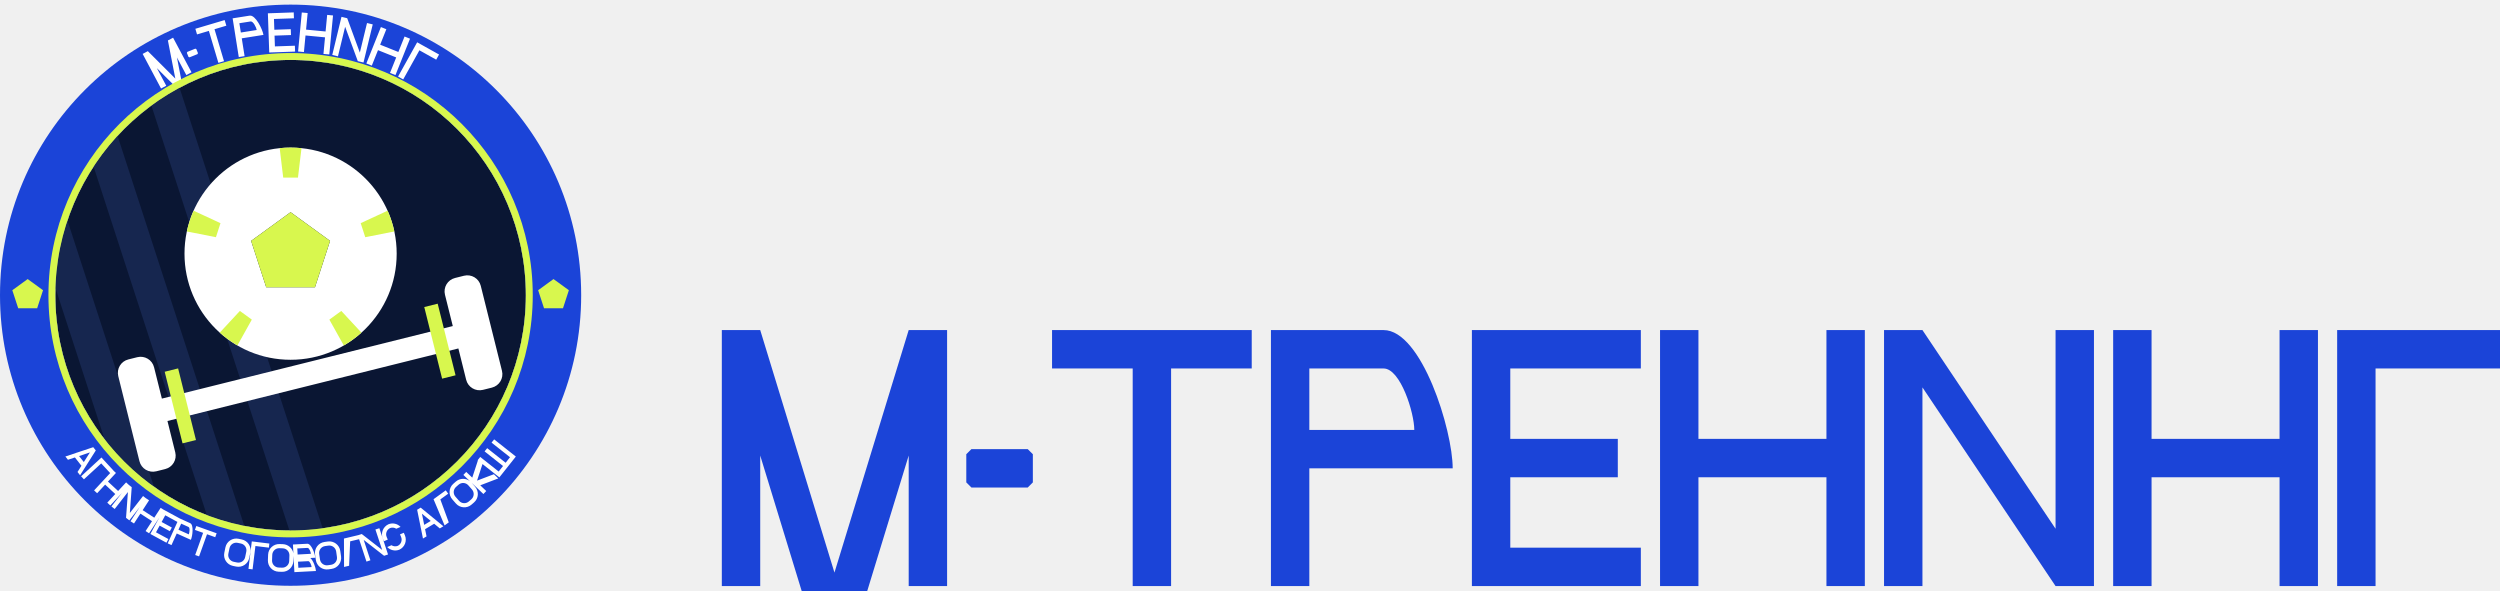
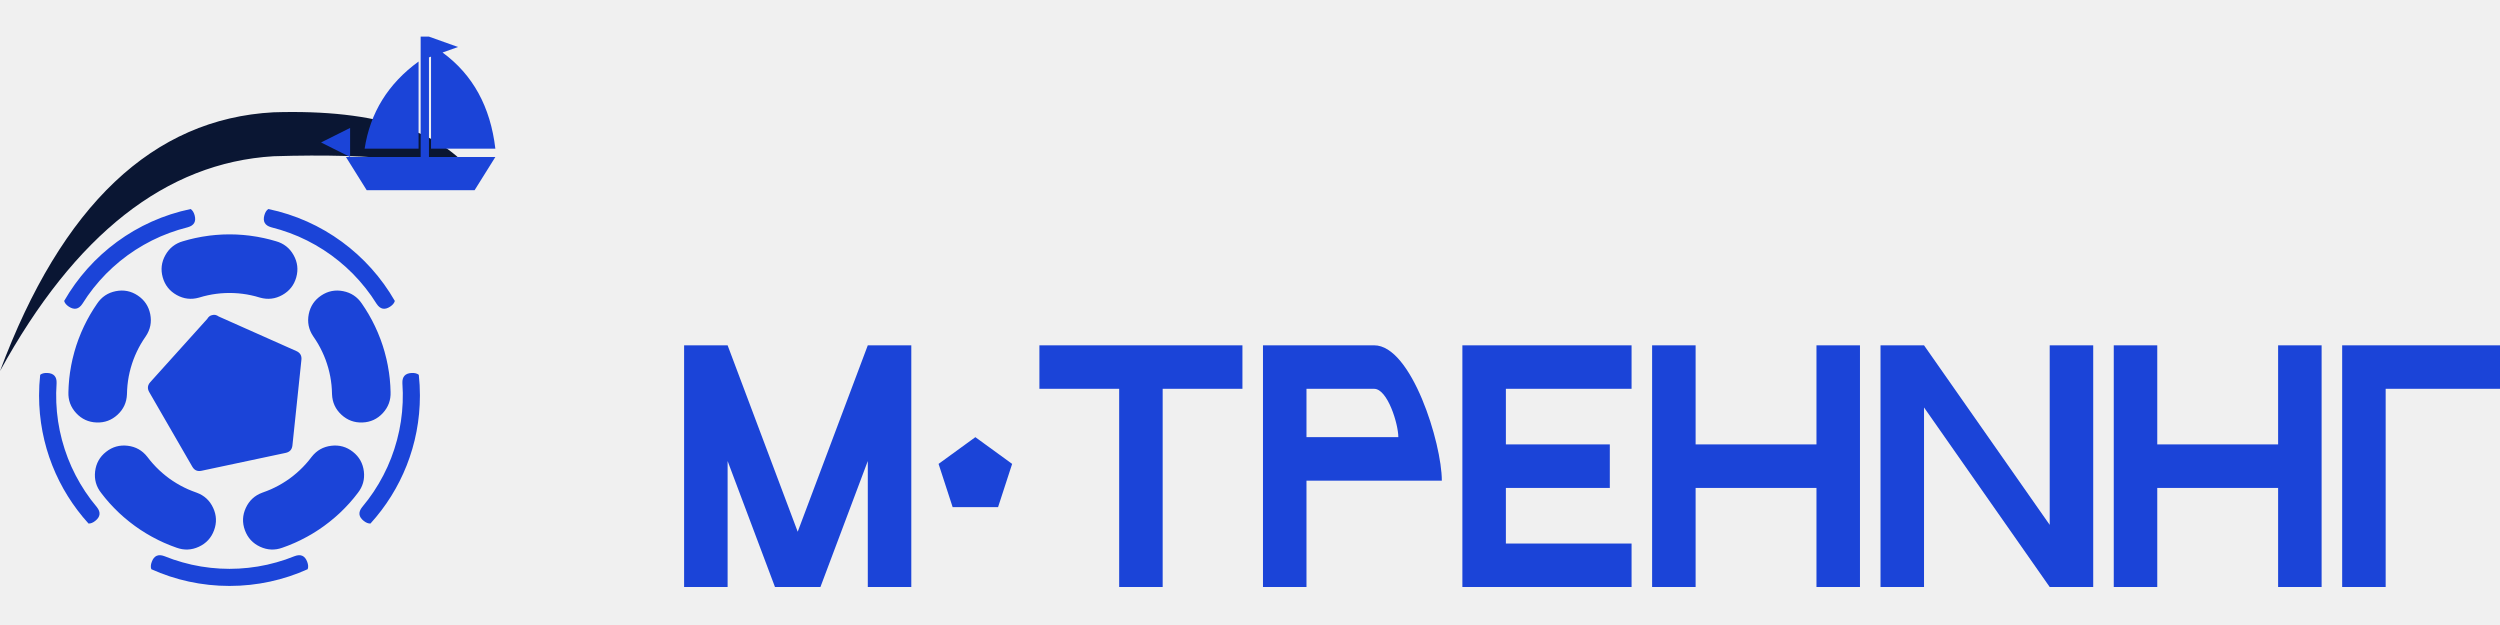
- <svg xmlns="http://www.w3.org/2000/svg" viewBox="0 0 1084 256" role="img" aria-labelledby="t">
-   <g transform="translate(-2 0)">
-     <path fill="#1B44D8" d="M128 2C197.59 2 254 58.41 254 128C254 197.59 197.59 254 128 254C58.41 254 2 197.59 2 128C2 58.41 58.41 2 128 2ZM128 26C71.67 26 26 71.67 26 128C26 184.33 71.67 230 128 230C184.33 230 230 184.33 230 128C230 71.67 184.33 26 128 26Z" />
-     <path fill="#FFFFFF" d="M72.93 220.99 79.89 224.77 79.89 224.78 84.47 226.85C86.1 227.58 85.49 232.45 84.76 234.08L78.63 231.32L76.36 236.35L74.72 235.61L78.93 226.3L73.65 223.43L72.08 226.33L76.51 228.74L75.65 230.32L71.22 227.91L69.64 230.81L75.02 233.73L74.16 235.32L67.2 231.53L71.07 224.42L66.64 231.24L65.13 230.26L67.91 225.98L62.88 222.71L60.1 226.99L58.59 226.01L62.61 219.82L58.07 225.64L56.65 224.53L57.46 213.35L51.73 220.7L50.31 219.59L54.85 213.77L49.83 219.17L48.51 217.95L51.98 214.21L47.59 210.13L44.12 213.86L42.8 212.64L49.77 205.13L45.89 200.93L38.39 207.84L37.17 206.52L45.99 198.38L51.2 204.03L51.18 204.05L52.28 205.07L48.81 208.81L53.21 212.89L56.68 209.16L57.9 210.29L59.11 211.23L58.3 222.42L64.03 215.07L65.24 216.02L66.64 216.92L63.86 221.2L68.89 224.47L71.67 220.19L72.92 221.01ZM209.11 199.54 209.35 199.23 209.38 199.16 209.4 199.18 210.23 198.13 218.22 204.46 220.12 202.06 212.12 195.73 213.24 194.32 221.24 200.65 223.14 198.25 215.14 191.92 216.26 190.51 225.67 197.96 218.52 206.99 211.21 201.21 208.85 208.4 216.15 205.62 218.06 207.44 210.24 210.43 212.84 212.91 211.6 214.21 206.51 209.35 208.01 211.07C209.75 213.06 209.55 216.1 207.56 217.84L206.47 218.79C204.48 220.54 201.44 220.33 199.7 218.34L198.12 216.53C196.37 214.54 196.57 211.5 198.57 209.76L199.65 208.81C201.4 207.29 203.93 207.25 205.71 208.59L202.92 205.93L204.16 204.63L206.77 207.11L209.22 199.63ZM129.02 236.1 135.25 235.77C136.97 235.68 138.61 240.11 138.7 241.83L136.56 241.95C137.87 243.09 138.93 246.21 139 247.59L129.65 248.08L129.28 241.05L129.2 243.33C129.1 245.98 126.87 248.04 124.22 247.94L122.78 247.89C120.13 247.79 118.07 245.56 118.16 242.91L118.25 240.51C118.35 237.86 120.58 235.8 123.23 235.9L124.67 235.95C126.98 236.04 128.85 237.75 129.22 239.95ZM63.85 23.37 66.1 22.18 78.02 34.08 74.8 17.54 77.05 16.35 85.04 31.35 82.79 32.55 78.72 24.9 80.96 36.42 78.31 37.82 70.01 29.53 74.09 37.18 71.83 38.38ZM150.07 7.3 152.55 7.9 158.03 22.81 161.14 9.98 163.62 10.58 159.61 27.11 157.14 26.51 151.65 11.6 148.54 24.43 146.07 23.82ZM102.87 7.95 110.26 6.78C112.76 6.39 115.83 12.63 116.23 15.13L106.83 16.62L108.05 24.34L105.53 24.74ZM142.68 235 144.1 234.8C146.73 234.42 149.16 236.24 149.54 238.86L149.88 241.24C150.26 243.86 148.44 246.29 145.81 246.67L144.39 246.88C141.77 247.26 139.33 245.43 138.95 242.81L138.61 240.44C138.23 237.81 140.05 235.38 142.68 235ZM105.42 233.61 106.83 233.91C109.42 234.44 111.09 236.98 110.55 239.58L110.07 241.93C109.53 244.53 106.99 246.19 104.39 245.66L102.98 245.37C100.39 244.83 98.72 242.29 99.26 239.69L99.74 237.34C100.28 234.75 102.82 233.08 105.42 233.61ZM167.16 11.73 169.52 12.67 166.84 19.38 174.73 22.54 177.42 15.83 179.78 16.78 173.47 32.56 171.11 31.61 173.79 24.91 165.9 21.75 163.21 28.46 160.85 27.51ZM132.86 5.41 135.4 5.65 134.71 12.84 143.17 13.65 143.86 6.46 146.4 6.7 144.78 23.62 142.25 23.38 142.93 16.19 134.47 15.38 133.78 22.57 131.25 22.33ZM118.15 5.77 129.36 5.38 129.45 7.93 120.79 8.23 120.95 12.9 128.08 12.65 128.17 15.2 121.04 15.45 121.2 20.12 129.86 19.82 129.95 22.37 118.74 22.76ZM151.18 245.83 151.14 233.51 157.44 232.01 158.86 231.55 167.7 238.44 164.78 229.59 166.49 229.03 170.25 240.42 168.54 240.99 159.7 234.1 162.61 242.94 160.9 243.51 157.7 233.8 153.83 234.72 153.37 245.31ZM86.71 12.48 99.41 8.7 100.14 11.14 95.01 12.67 99.13 26.52 96.69 27.25 92.57 13.4 87.43 14.92ZM182.88 18.34 192.38 23.64 191.14 25.87 183.86 21.81 176.83 34.44 174.6 33.19ZM185.4 233.51 184.42 228.67 184.34 228.54 184.39 228.51 182.87 221.03 184.41 220.1 190.31 224.95 190.36 224.93 190.44 225.05 194.25 228.19 192.7 229.12 190.25 227.09 186.31 229.46 186.95 232.58ZM30.35 197.94 35.03 196.37 35.15 196.28 35.18 196.32 42.43 193.9 43.54 195.31 39.45 201.76 39.48 201.81 39.36 201.9 36.72 206.07 35.61 204.65 37.31 201.96 34.48 198.35 31.46 199.36ZM105.05 235.38C103.43 235.04 101.84 236.08 101.51 237.71L101.02 240.06C100.68 241.68 101.73 243.27 103.35 243.6L104.76 243.89C106.38 244.23 107.97 243.19 108.3 241.56L108.79 239.21C109.13 237.59 108.08 236 106.46 235.67ZM142.94 236.78C141.3 237.02 140.16 238.54 140.39 240.18L140.74 242.55C140.97 244.19 142.49 245.33 144.13 245.1L145.56 244.89C147.2 244.65 148.34 243.13 148.1 241.49L147.76 239.12C147.52 237.48 146 236.34 144.36 236.58ZM123.16 237.7C121.51 237.63 120.12 238.93 120.05 240.58L119.96 242.98C119.9 244.64 121.19 246.03 122.85 246.09L124.29 246.14C125.94 246.21 127.34 244.91 127.4 243.26L127.49 240.86C127.55 239.2 126.26 237.81 124.6 237.75ZM199.76 211.11C198.51 212.2 198.38 214.1 199.47 215.35L201.05 217.15C202.14 218.4 204.04 218.53 205.29 217.43L206.37 216.49C207.62 215.4 207.74 213.5 206.65 212.25L205.07 210.45C203.98 209.2 202.09 209.07 200.84 210.16ZM194.77 227.82 189.98 216.46 195.28 212.61 196.34 214.07 192.93 216.54 196.59 226.5ZM87.12 228.07 95.93 231.23 95.32 232.93 91.76 231.65 88.32 241.25 86.63 240.65 90.07 231.04 86.51 229.77ZM111.18 234.75 118.8 235.68 118.59 237.46 112.75 236.75 111.52 246.88 109.73 246.66ZM105.79 10.07 106.43 14.1 113.31 13.01C113.14 11.9 111.77 9.12 110.66 9.3ZM175.14 238.35C173.28 239.09 171.21 238.58 169.89 237.2L171.74 236.41C172.52 236.91 173.52 237.05 174.44 236.69C175.88 236.01 176.54 234.29 175.91 232.81L175.44 231.7L177.09 231L177.56 232.1C178.59 234.5 177.51 237.27 175.14 238.35C175.18 238.34 175.22 238.32 175.25 238.3L175.04 238.4C175.07 238.38 175.11 238.37 175.14 238.35ZM171.14 228.97C169.69 229.66 169.03 231.38 169.67 232.86L170.14 233.97L168.48 234.67L168.01 233.57C166.99 231.17 168.07 228.4 170.43 227.32C170.39 227.33 170.36 227.35 170.32 227.36L170.54 227.27C170.5 227.28 170.47 227.3 170.43 227.32C172.3 226.57 174.37 227.08 175.68 228.47L173.83 229.26C173.05 228.76 172.06 228.62 171.14 228.97ZM131.22 243.55 131.36 246.19 137.11 245.88C137.07 245.16 136.38 243.28 135.65 243.32ZM130.91 237.8 131.05 240.44 136.8 240.13C136.77 239.4 136.08 237.53 135.35 237.57ZM80.56 227.05 79.37 229.68 83.86 231.7C84.19 230.98 84.46 228.81 83.73 228.49ZM83.03 22.94 83.22 22.5 86.68 21.1 87.13 21.28 87.83 23.02 87.64 23.46 84.18 24.86 83.73 24.68ZM36.29 197.74 38.34 200.35 40.99 196.17ZM185.93 227.59 188.77 225.88 184.95 222.74ZM174.44 236.69C174.4 236.71 174.36 236.73 174.33 236.74L174.55 236.65C174.51 236.66 174.47 236.68 174.44 236.69ZM171.14 228.97C171.17 228.96 171.21 228.94 171.25 228.92L171.03 229.02C171.06 229 171.1 228.99 171.14 228.97Z" />
-     <path fill="#D8F74E" d="M14 121 20.66 125.84 18.11 133.66H9.89L7.34 125.84ZM242 121 248.66 125.84 246.11 133.66H237.89L235.34 125.84Z" />
-     <path fill="#0A1633" d="M128 26C184.33 26 230 71.67 230 128C230 184.33 184.33 230 128 230C71.67 230 26 184.33 26 128C26 71.67 71.67 26 128 26Z" />
-     <path fill="#16264F" d="M127.49 230 67.64 45.77C71.51 42.92 75.59 40.34 79.85 38.06L141.91 229.06C137.36 229.68 132.72 230 128 230C127.83 230 127.66 230 127.49 230ZM42.58 72.23C45.68 67.5 49.16 63.04 52.97 58.9L107.93 228.03C102.34 226.91 96.91 225.34 91.69 223.35L42.58 72.23ZM26.05 124.88C26.35 114.67 28.16 104.84 31.25 95.6L68.76 211.05C60.66 205.26 53.45 198.32 47.35 190.46L26.05 124.88Z" />
-     <path fill="#D8F74E" d="M128 23C185.99 23 233 70.01 233 128C233 185.99 185.99 233 128 233C70.01 233 23 185.99 23 128C23 70.01 70.01 23 128 23ZM128 26C71.67 26 26 71.67 26 128C26 184.33 71.67 230 128 230C184.33 230 230 184.33 230 128C230 71.67 184.33 26 128 26Z" />
-     <path fill="#FFFFFF" d="M72.19 172.83 198.33 141.38 194.94 127.8C194.14 124.58 196.09 121.33 199.31 120.53L203.19 119.56C206.41 118.76 209.66 120.71 210.46 123.93L219.66 160.8C220.46 164.02 218.5 167.27 215.29 168.07L211.41 169.04C208.19 169.84 204.93 167.89 204.13 164.67L200.75 151.09L74.61 182.54L77.99 196.12C78.8 199.34 76.84 202.59 73.62 203.39L69.74 204.36C66.53 205.16 63.27 203.21 62.47 199.99L53.28 163.12C52.48 159.91 54.43 156.65 57.65 155.85L61.53 154.88C64.74 154.08 68 156.03 68.8 159.25Z" />
-     <path fill="#D8F74E" d="M73.41 161.19 79.23 159.74 86.97 190.79 81.15 192.24ZM185.96 133.13 191.78 131.68 199.53 162.73 193.7 164.18Z" />
-     <path fill="#FFFFFF" d="M128 64C153.41 64 174 84.59 174 110C174 135.41 153.41 156 128 156C102.59 156 82 135.41 82 110C82 84.59 102.59 64 128 64ZM128 92 110.88 104.44 117.42 124.56H138.58L145.12 104.44Z" />
-     <path fill="#D8F74E" d="M128 92 145.12 104.44 138.58 124.56H117.42L110.88 104.44ZM160.37 102.85 158.4 96.76 170.07 91.36C171.33 94.22 172.32 97.23 172.99 100.36ZM97.6 96.76 95.63 102.85 83.01 100.36C83.68 97.23 84.67 94.22 85.93 91.36ZM144.81 138.58 149.99 134.82 158.72 144.24C156.38 146.34 153.81 148.21 151.07 149.8ZM106.01 134.82 111.19 138.58 104.93 149.8C102.19 148.21 99.62 146.34 97.28 144.24ZM131.2 77H124.8L123.27 64.24C124.82 64.08 126.4 64 128 64C129.6 64 131.18 64.08 132.73 64.24Z" />
+ <svg xmlns="http://www.w3.org/2000/svg" viewBox="0 0 1024 256" role="img" aria-labelledby="t">
+   <g transform="translate(-14 10)">
+     <path fill="#1B44D8" d="M101 119.05Q102.26 118.68 103.59 119.64L135.4 133.8Q137.73 134.84 137.46 137.37L133.78 172.44Q133.51 174.97 131.02 175.5L96.53 182.83Q94.04 183.36 92.77 181.16L75.13 150.61Q73.86 148.41 75.56 146.52L98.87 120.64Q99.69 119.23 101 119.05ZM162.21 114.35 163.48 116.26Q163.62 116.47 163.75 116.68L164.95 118.64Q165.08 118.86 165.2 119.08L166.31 121.08Q166.43 121.3 166.54 121.53L167.57 123.58Q167.68 123.81 167.78 124.04L168.72 126.13Q168.82 126.36 168.91 126.6L169.76 128.73Q169.85 128.96 169.94 129.2L170.69 131.36Q170.77 131.6 170.85 131.85L171.51 134.04Q171.58 134.28 171.64 134.53L172.21 136.75Q172.27 136.99 172.33 137.24L172.8 139.48Q172.85 139.73 172.89 139.98L173.27 142.24Q173.31 142.49 173.35 142.74L173.63 145.01Q173.66 145.26 173.68 145.52L173.86 147.8Q173.88 148.05 173.89 148.31L173.98 150.59Q174.17 155.56 170.8 159.21Q167.42 162.86 162.46 163.05Q157.49 163.24 153.84 159.86Q150.19 156.49 150 151.52L149.92 149.49L149.78 147.71L149.56 145.95L149.27 144.19L148.9 142.45L148.46 140.73L147.94 139.02L147.36 137.34L146.7 135.69L145.97 134.06L145.18 132.47L144.32 130.91L143.39 129.39L142.26 127.7Q139.5 123.57 140.46 118.69Q141.43 113.82 145.56 111.05Q149.69 108.29 154.57 109.26Q159.44 110.22 162.21 114.35ZM42.02 150.59 42.11 148.31Q42.12 148.05 42.14 147.8L42.32 145.52Q42.34 145.26 42.37 145.01L42.65 142.74Q42.69 142.49 42.73 142.24L43.11 139.98Q43.15 139.73 43.2 139.48L43.67 137.24Q43.73 136.99 43.79 136.75L44.36 134.53Q44.42 134.28 44.49 134.04L45.15 131.85Q45.23 131.6 45.31 131.36L46.06 129.2Q46.15 128.96 46.24 128.73L47.09 126.6Q47.18 126.36 47.28 126.13L48.22 124.04Q48.32 123.81 48.43 123.58L49.46 121.53Q49.57 121.3 49.69 121.08L50.8 119.08Q50.92 118.86 51.05 118.64L52.25 116.68Q52.38 116.47 52.52 116.26L53.79 114.35Q56.56 110.22 61.43 109.26Q66.31 108.29 70.44 111.05Q74.57 113.82 75.54 118.69Q76.5 123.57 73.74 127.7L72.61 129.39L71.68 130.91L70.82 132.47L70.03 134.06L69.3 135.69L68.64 137.34L68.06 139.02L67.54 140.73L67.1 142.45L66.73 144.19L66.44 145.95L66.22 147.71L66.08 149.49L66 151.52Q65.81 156.49 62.16 159.86Q58.51 163.24 53.54 163.05Q48.58 162.86 45.2 159.21Q41.83 155.56 42.02 150.59ZM160.55 191.92 159.14 193.72Q158.98 193.92 158.82 194.11L157.33 195.85Q157.16 196.04 156.99 196.23L155.42 197.9Q155.25 198.09 155.07 198.26L153.44 199.87Q153.25 200.05 153.07 200.22L151.37 201.75Q151.18 201.92 150.98 202.08L149.22 203.54Q149.02 203.71 148.82 203.86L147 205.24Q146.8 205.4 146.59 205.54L144.71 206.85Q144.5 206.99 144.28 207.13L142.35 208.35Q142.13 208.49 141.91 208.62L139.93 209.76Q139.71 209.89 139.48 210L137.45 211.06Q137.23 211.18 137 211.29L134.93 212.26Q134.7 212.36 134.46 212.46L132.35 213.34Q132.11 213.44 131.87 213.53L129.73 214.32Q125.06 216.04 120.55 213.95Q116.04 211.87 114.32 207.2Q112.6 202.54 114.69 198.03Q116.77 193.51 121.43 191.8L123.34 191.09L124.99 190.41L126.6 189.65L128.18 188.83L129.72 187.94L131.22 186.99L132.69 185.98L134.1 184.9L135.47 183.76L136.79 182.57L138.06 181.32L139.28 180.02L140.44 178.67L141.7 177.07Q144.77 173.17 149.71 172.58Q154.64 171.99 158.55 175.07Q162.45 178.14 163.04 183.08Q163.63 188.02 160.55 191.92ZM86.27 214.32 84.13 213.53Q83.89 213.44 83.65 213.34L81.54 212.46Q81.3 212.36 81.07 212.26L79 211.29Q78.77 211.18 78.55 211.06L76.52 210Q76.29 209.89 76.07 209.76L74.09 208.62Q73.87 208.49 73.65 208.35L71.72 207.13Q71.5 206.99 71.29 206.85L69.41 205.54Q69.2 205.4 69 205.24L67.18 203.86Q66.98 203.71 66.78 203.54L65.02 202.08Q64.82 201.92 64.63 201.75L62.93 200.22Q62.75 200.05 62.56 199.87L60.93 198.26Q60.75 198.09 60.58 197.9L59.01 196.23Q58.84 196.04 58.67 195.85L57.18 194.11Q57.02 193.92 56.86 193.72L55.45 191.92Q52.37 188.02 52.96 183.08Q53.55 178.14 57.45 175.07Q61.36 171.99 66.29 172.58Q71.23 173.17 74.3 177.07L75.56 178.67L76.72 180.02L77.94 181.32L79.21 182.57L80.53 183.76L81.9 184.9L83.31 185.98L84.78 186.99L86.28 187.94L87.82 188.83L89.4 189.65L91.01 190.41L92.66 191.09L94.57 191.8Q99.23 193.51 101.31 198.03Q103.4 202.54 101.68 207.2Q99.96 211.87 95.45 213.95Q90.94 216.04 86.27 214.32ZM88.95 88.81 91.15 88.19Q91.39 88.12 91.64 88.06L93.87 87.53Q94.12 87.47 94.37 87.43L96.61 86.99Q96.86 86.94 97.11 86.91L99.38 86.57Q99.63 86.53 99.88 86.5L102.16 86.26Q102.41 86.23 102.67 86.22L104.95 86.07Q105.2 86.06 105.46 86.05L107.75 86Q108 86 108.25 86L110.54 86.05Q110.8 86.06 111.05 86.07L113.33 86.22Q113.59 86.23 113.84 86.26L116.12 86.5Q116.37 86.53 116.62 86.57L118.89 86.91Q119.14 86.94 119.39 86.99L121.63 87.43Q121.88 87.47 122.13 87.53L124.36 88.06Q124.61 88.12 124.85 88.19L127.05 88.81Q131.84 90.16 134.26 94.5Q136.69 98.84 135.34 103.62Q133.98 108.41 129.64 110.83Q125.31 113.26 120.52 111.91L118.57 111.35L116.83 110.94L115.09 110.6L113.33 110.34L111.56 110.15L109.78 110.04L108 110L106.22 110.04L104.44 110.15L102.67 110.34L100.91 110.6L99.17 110.94L97.43 111.35L95.48 111.91Q90.69 113.26 86.36 110.83Q82.02 108.41 80.66 103.62Q79.31 98.84 81.74 94.5Q84.16 90.16 88.95 88.81ZM140.02 223.15C130.25 227.55 119.41 230 108 230C96.59 230 85.75 227.55 75.98 223.15Q75.5 221.9 76.16 220.14Q77.55 216.39 81.3 217.79L85.05 219.19L88.77 220.34L92.55 221.3L96.37 222.04L100.23 222.57L104.11 222.89L108 223L111.89 222.89L115.77 222.57L119.63 222.04L123.45 221.3L127.23 220.34L130.95 219.19L134.7 217.79Q138.45 216.39 139.84 220.14Q140.5 221.9 140.02 223.15ZM185.54 143.52C185.85 146.31 186 149.13 186 152C186 172.19 178.33 190.59 165.74 204.44Q164.42 204.5 162.97 203.34Q159.83 200.86 162.32 197.72L164.81 194.59L167.06 191.41L169.13 188.11L171.02 184.7L172.72 181.2L174.22 177.61L175.52 173.94L176.62 170.2L177.52 166.41L178.21 162.58L178.68 158.72L178.94 154.83L178.99 150.94L178.82 146.94Q178.65 142.94 182.65 142.77Q184.51 142.69 185.54 143.52ZM50.26 204.44C37.67 190.59 30 172.19 30 152C30 149.13 30.15 146.31 30.46 143.52Q31.49 142.69 33.35 142.77Q37.35 142.94 37.18 146.94L37.01 150.94L37.06 154.83L37.32 158.72L37.79 162.58L38.48 166.41L39.38 170.2L40.48 173.94L41.78 177.61L43.28 181.2L44.98 184.7L46.87 188.11L48.94 191.41L51.19 194.59L53.68 197.72Q56.17 200.86 53.03 203.34Q51.58 204.5 50.26 204.44ZM123.91 75.62C146.08 80.22 164.8 94.22 175.72 113.27Q175.38 114.55 173.82 115.59Q170.48 117.8 168.27 114.47L166.06 111.13L163.73 108.01L161.23 105.02L158.58 102.17L155.77 99.48L152.82 96.94L149.73 94.56L146.52 92.36L143.19 90.34L139.76 88.5L136.23 86.85L132.62 85.41L128.93 84.16L125.07 83.08Q121.22 82.01 122.29 78.15Q122.79 76.35 123.91 75.62ZM40.28 113.27C51.2 94.22 69.92 80.22 92.09 75.62Q93.21 76.35 93.71 78.15Q94.78 82.01 90.93 83.08L87.07 84.16L83.38 85.41L79.77 86.85L76.24 88.5L72.81 90.34L69.48 92.36L66.27 94.56L63.18 96.94L60.23 99.48L57.42 102.17L54.77 105.02L52.27 108.01L49.94 111.13L47.73 114.47Q46.62 116.13 45.24 116.41Q43.85 116.69 42.18 115.59Q40.62 114.55 40.28 113.27Z" />
+     <path fill="#0A1633" d="M14 142Q52 40 126 36Q190 34 210 64Q190 52 126 54Q60 58 14 142Z" />
+     <path fill="#1B44D8" d="M155.7 54.3H186.3V5H189.7L201.6 9.25L195.27 11.51Q213.87 25.12 216.9 50.9H190.55V13.2L189.7 13.5V54.3H216.9L208.4 67.9H164.2ZM185.45 15.2V50.9H163.35Q166.75 28.8 185.45 15.2ZM157.4 54.3 145.5 48.35 157.4 42.4Z" />
  </g>
-   <g transform="translate(312.98 143.12) scale(1.11)">
-     <path fill="#1B44D8" d="M0 0H15L44 94.74L73 0H88V100H73V49.01L52.8 115H35.2L15 49.01V100H0ZM454 0H469L521 77.61V0H536V100H521L469 22.39V100H454ZM214.5 0H258.5C273.41 0 285.5 39.09 285.5 54H229.5V100H214.5ZM366.5 0H381.5V42.5H431.5V0H446.5V100H431.5V57.5H381.5V100H366.5ZM543.5 0H558.5V42.5H608.5V0H623.5V100H608.5V57.5H558.5V100H543.5ZM293 0H359V15H308V42.5H350V57.5H308V85H359V100H293ZM129 0H207V15H175.5V100H160.5V15H129ZM631 0H695V15H646V100H631ZM229.5 15V39H270.5C270.5 32.37 265.13 15 258.5 15ZM95.5 48.5 97.5 46.5H119.5L121.5 48.5V59.5L119.5 61.5H97.5L95.5 59.5Z" />
+   <g transform="translate(280.21 141.44) scale(0.99)">
+     <path fill="#1B44D8" d="M0 0H18L47 77.13L76 0H94V100H76V47.87L56.4 100H37.6L18 47.87V100H0ZM495 0H513L565 74.29V0H583V100H565L513 25.71V100H495ZM239.5 0H285.5C300.96 0 313.5 40.54 313.5 56H257.5V100H239.5ZM400.5 0H418.5V41H468.5V0H486.5V100H468.5V59H418.5V100H400.5ZM591.5 0H609.5V41H659.5V0H677.5V100H659.5V59H609.5V100H591.5ZM322 0H392V18H340V41H383V59H340V82H392V100H322ZM147 0H231V18H198V100H180V18H147ZM686 0H754V18H704V100H686ZM257.5 18V38H295.5C295.5 32.48 291.02 18 285.5 18ZM120.5 38 135.72 49.06 129.9 66.94H111.1L105.28 49.06Z" />
  </g>
</svg>
